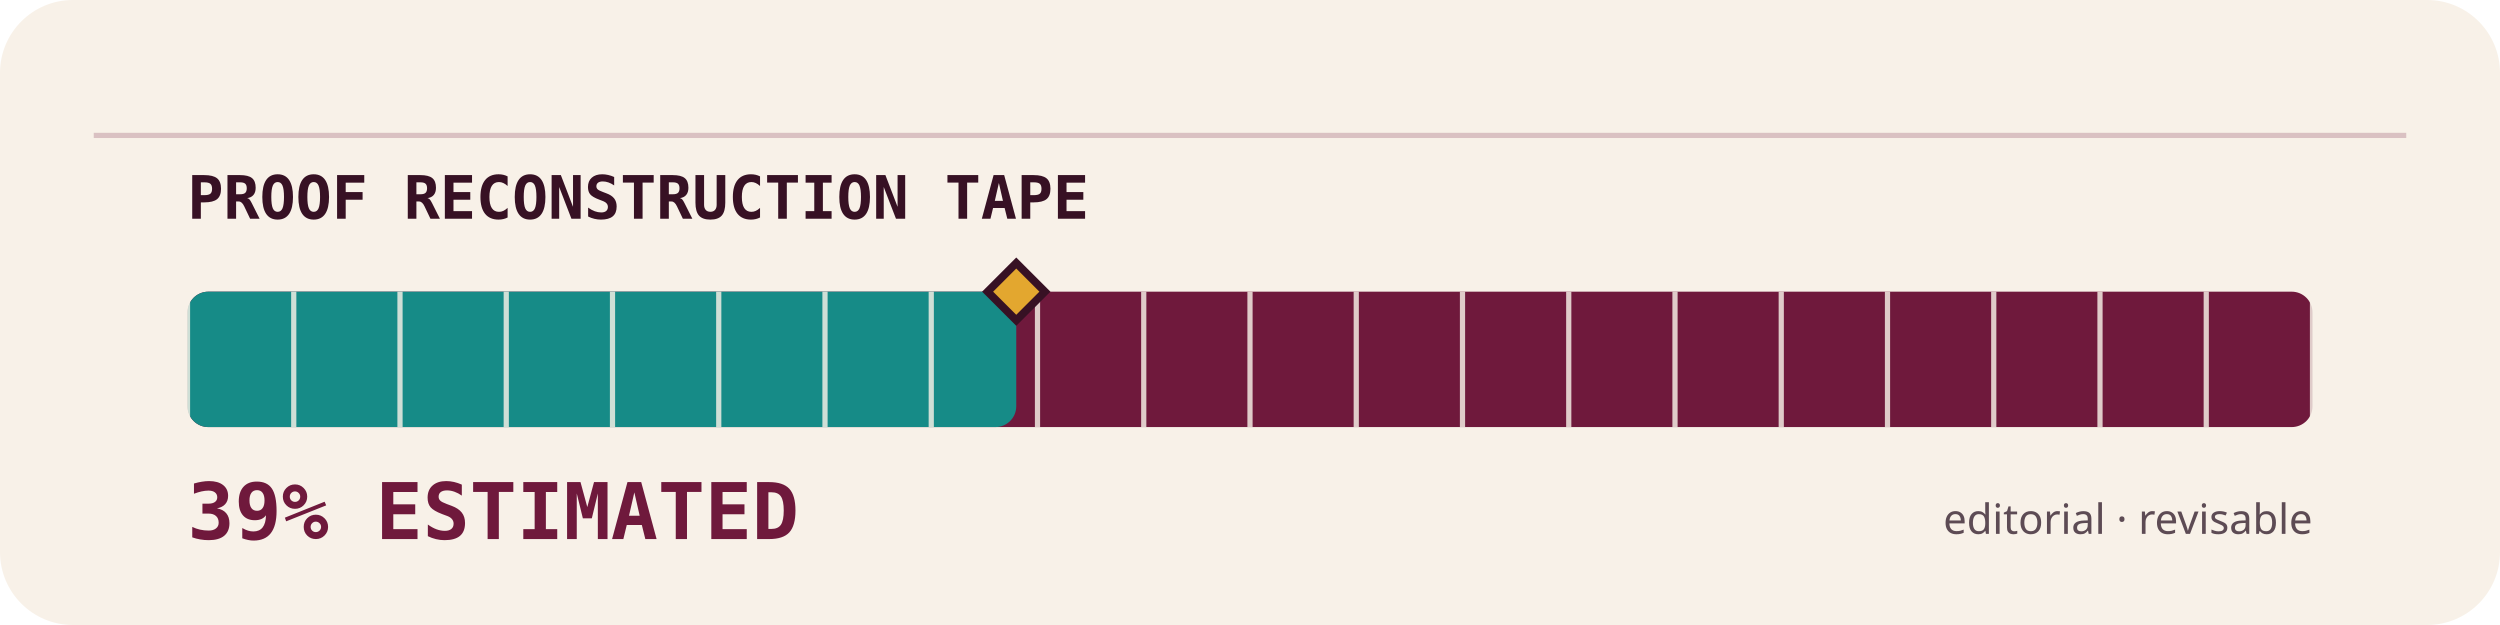
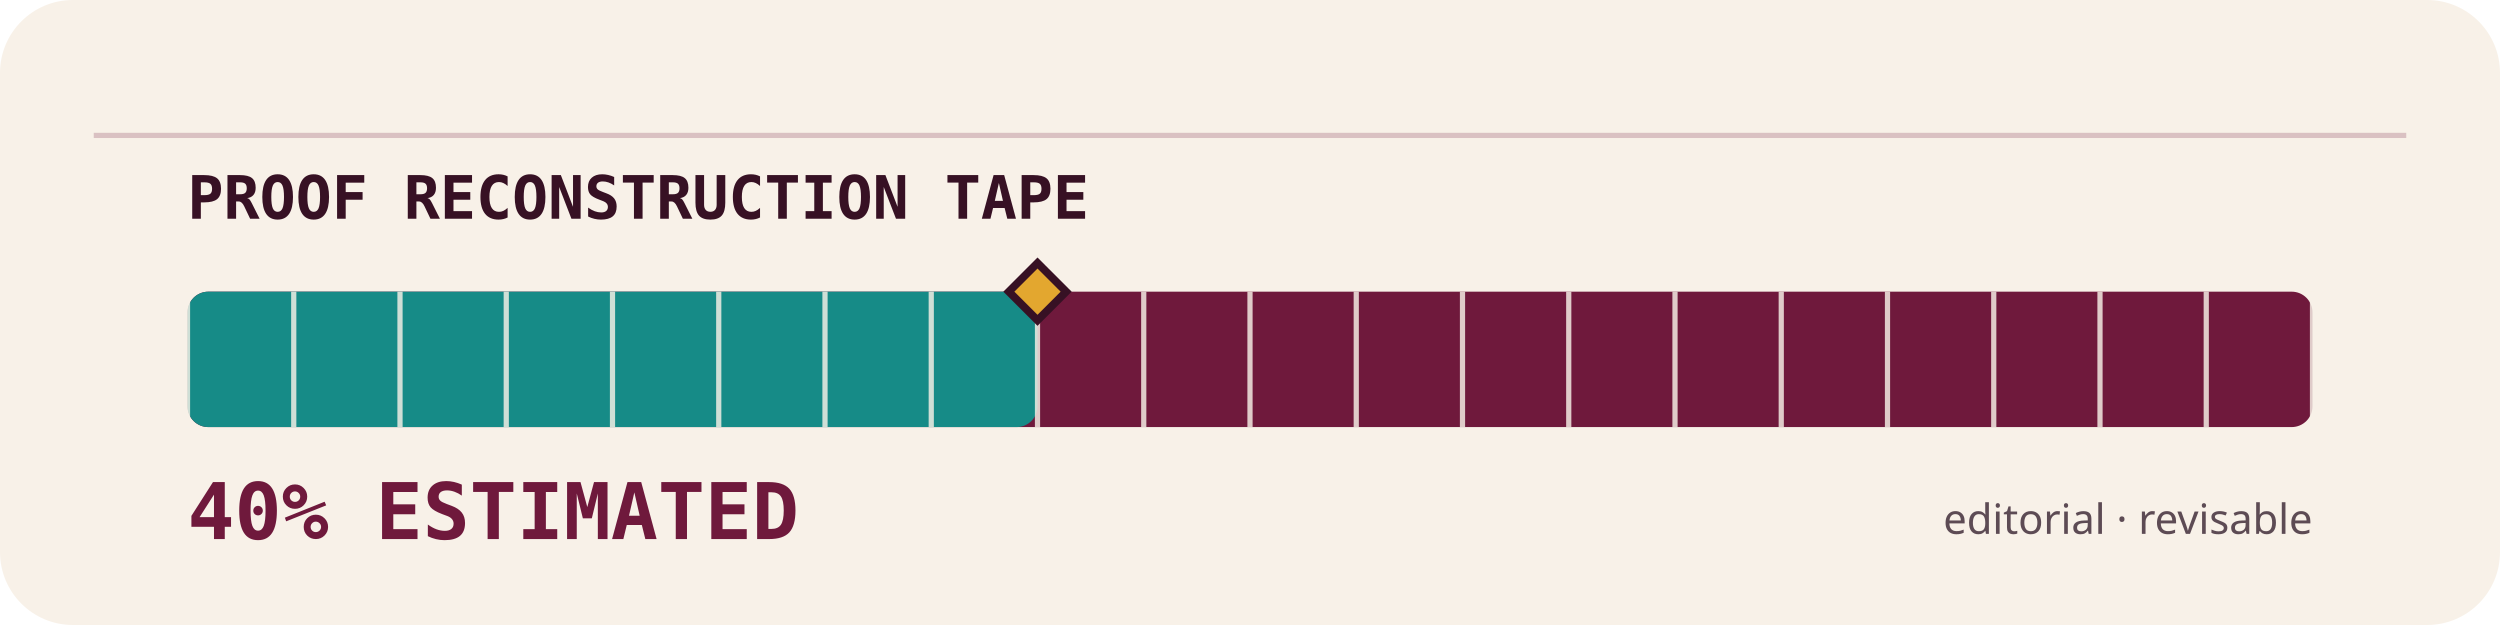
<svg xmlns="http://www.w3.org/2000/svg" viewBox="0 0 960 240" width="960" height="240" role="img" aria-labelledby="proof-progress-title proof-progress-desc">
  <rect width="960" height="240" rx="28" fill="#f8f1e8" />
  <path d="M36 52h888" stroke="#6f193c" stroke-width="2" opacity="0.22" />
  <text x="72" y="84" fill="#371124" font-family="ui-monospace, SFMono-Regular, Menlo, Consolas, monospace" font-size="23" font-weight="700">PROOF RECONSTRUCTION TAPE</text>
  <rect x="72" y="112" width="816" height="52" rx="8" fill="#6f193c" />
-   <rect x="72" y="112" width="318.24" height="52" rx="8" fill="#168b87" />
+   <rect x="72" y="112" width="326.4" height="52" rx="8" fill="#168b87" />
  <path d="M72 112v52" stroke="#f8f1e8" stroke-width="2" opacity="0.82" />
  <path d="M112.8 112v52" stroke="#f8f1e8" stroke-width="2" opacity="0.82" />
  <path d="M153.6 112v52" stroke="#f8f1e8" stroke-width="2" opacity="0.82" />
  <path d="M194.4 112v52" stroke="#f8f1e8" stroke-width="2" opacity="0.82" />
  <path d="M235.2 112v52" stroke="#f8f1e8" stroke-width="2" opacity="0.82" />
  <path d="M276 112v52" stroke="#f8f1e8" stroke-width="2" opacity="0.82" />
  <path d="M316.8 112v52" stroke="#f8f1e8" stroke-width="2" opacity="0.82" />
  <path d="M357.6 112v52" stroke="#f8f1e8" stroke-width="2" opacity="0.82" />
  <path d="M398.4 112v52" stroke="#f8f1e8" stroke-width="2" opacity="0.82" />
  <path d="M439.2 112v52" stroke="#f8f1e8" stroke-width="2" opacity="0.82" />
  <path d="M480 112v52" stroke="#f8f1e8" stroke-width="2" opacity="0.82" />
  <path d="M520.8 112v52" stroke="#f8f1e8" stroke-width="2" opacity="0.82" />
  <path d="M561.6 112v52" stroke="#f8f1e8" stroke-width="2" opacity="0.82" />
  <path d="M602.4 112v52" stroke="#f8f1e8" stroke-width="2" opacity="0.82" />
  <path d="M643.2 112v52" stroke="#f8f1e8" stroke-width="2" opacity="0.82" />
  <path d="M684 112v52" stroke="#f8f1e8" stroke-width="2" opacity="0.82" />
  <path d="M724.8 112v52" stroke="#f8f1e8" stroke-width="2" opacity="0.82" />
  <path d="M765.6 112v52" stroke="#f8f1e8" stroke-width="2" opacity="0.82" />
  <path d="M806.4 112v52" stroke="#f8f1e8" stroke-width="2" opacity="0.82" />
  <path d="M847.2 112v52" stroke="#f8f1e8" stroke-width="2" opacity="0.82" />
  <path d="M888 112v52" stroke="#f8f1e8" stroke-width="2" opacity="0.82" />
-   <path d="M390.24 101l11 11-11 11-11-11z" fill="#e3a72f" stroke="#371124" stroke-width="3" />
-   <text x="72" y="207" fill="#6f193c" font-family="ui-monospace, SFMono-Regular, Menlo, Consolas, monospace" font-size="30" font-weight="800">39% ESTIMATED</text>
+   <path d="M398.4 101l11 11-11 11-11-11z" fill="#e3a72f" stroke="#371124" stroke-width="3" />
+   <text x="72" y="207" fill="#6f193c" font-family="ui-monospace, SFMono-Regular, Menlo, Consolas, monospace" font-size="30" font-weight="800">40% ESTIMATED</text>
  <text x="888" y="205" text-anchor="end" fill="#5d4b54" font-family="system-ui, sans-serif" font-size="16">editorial · revisable</text>
</svg>
